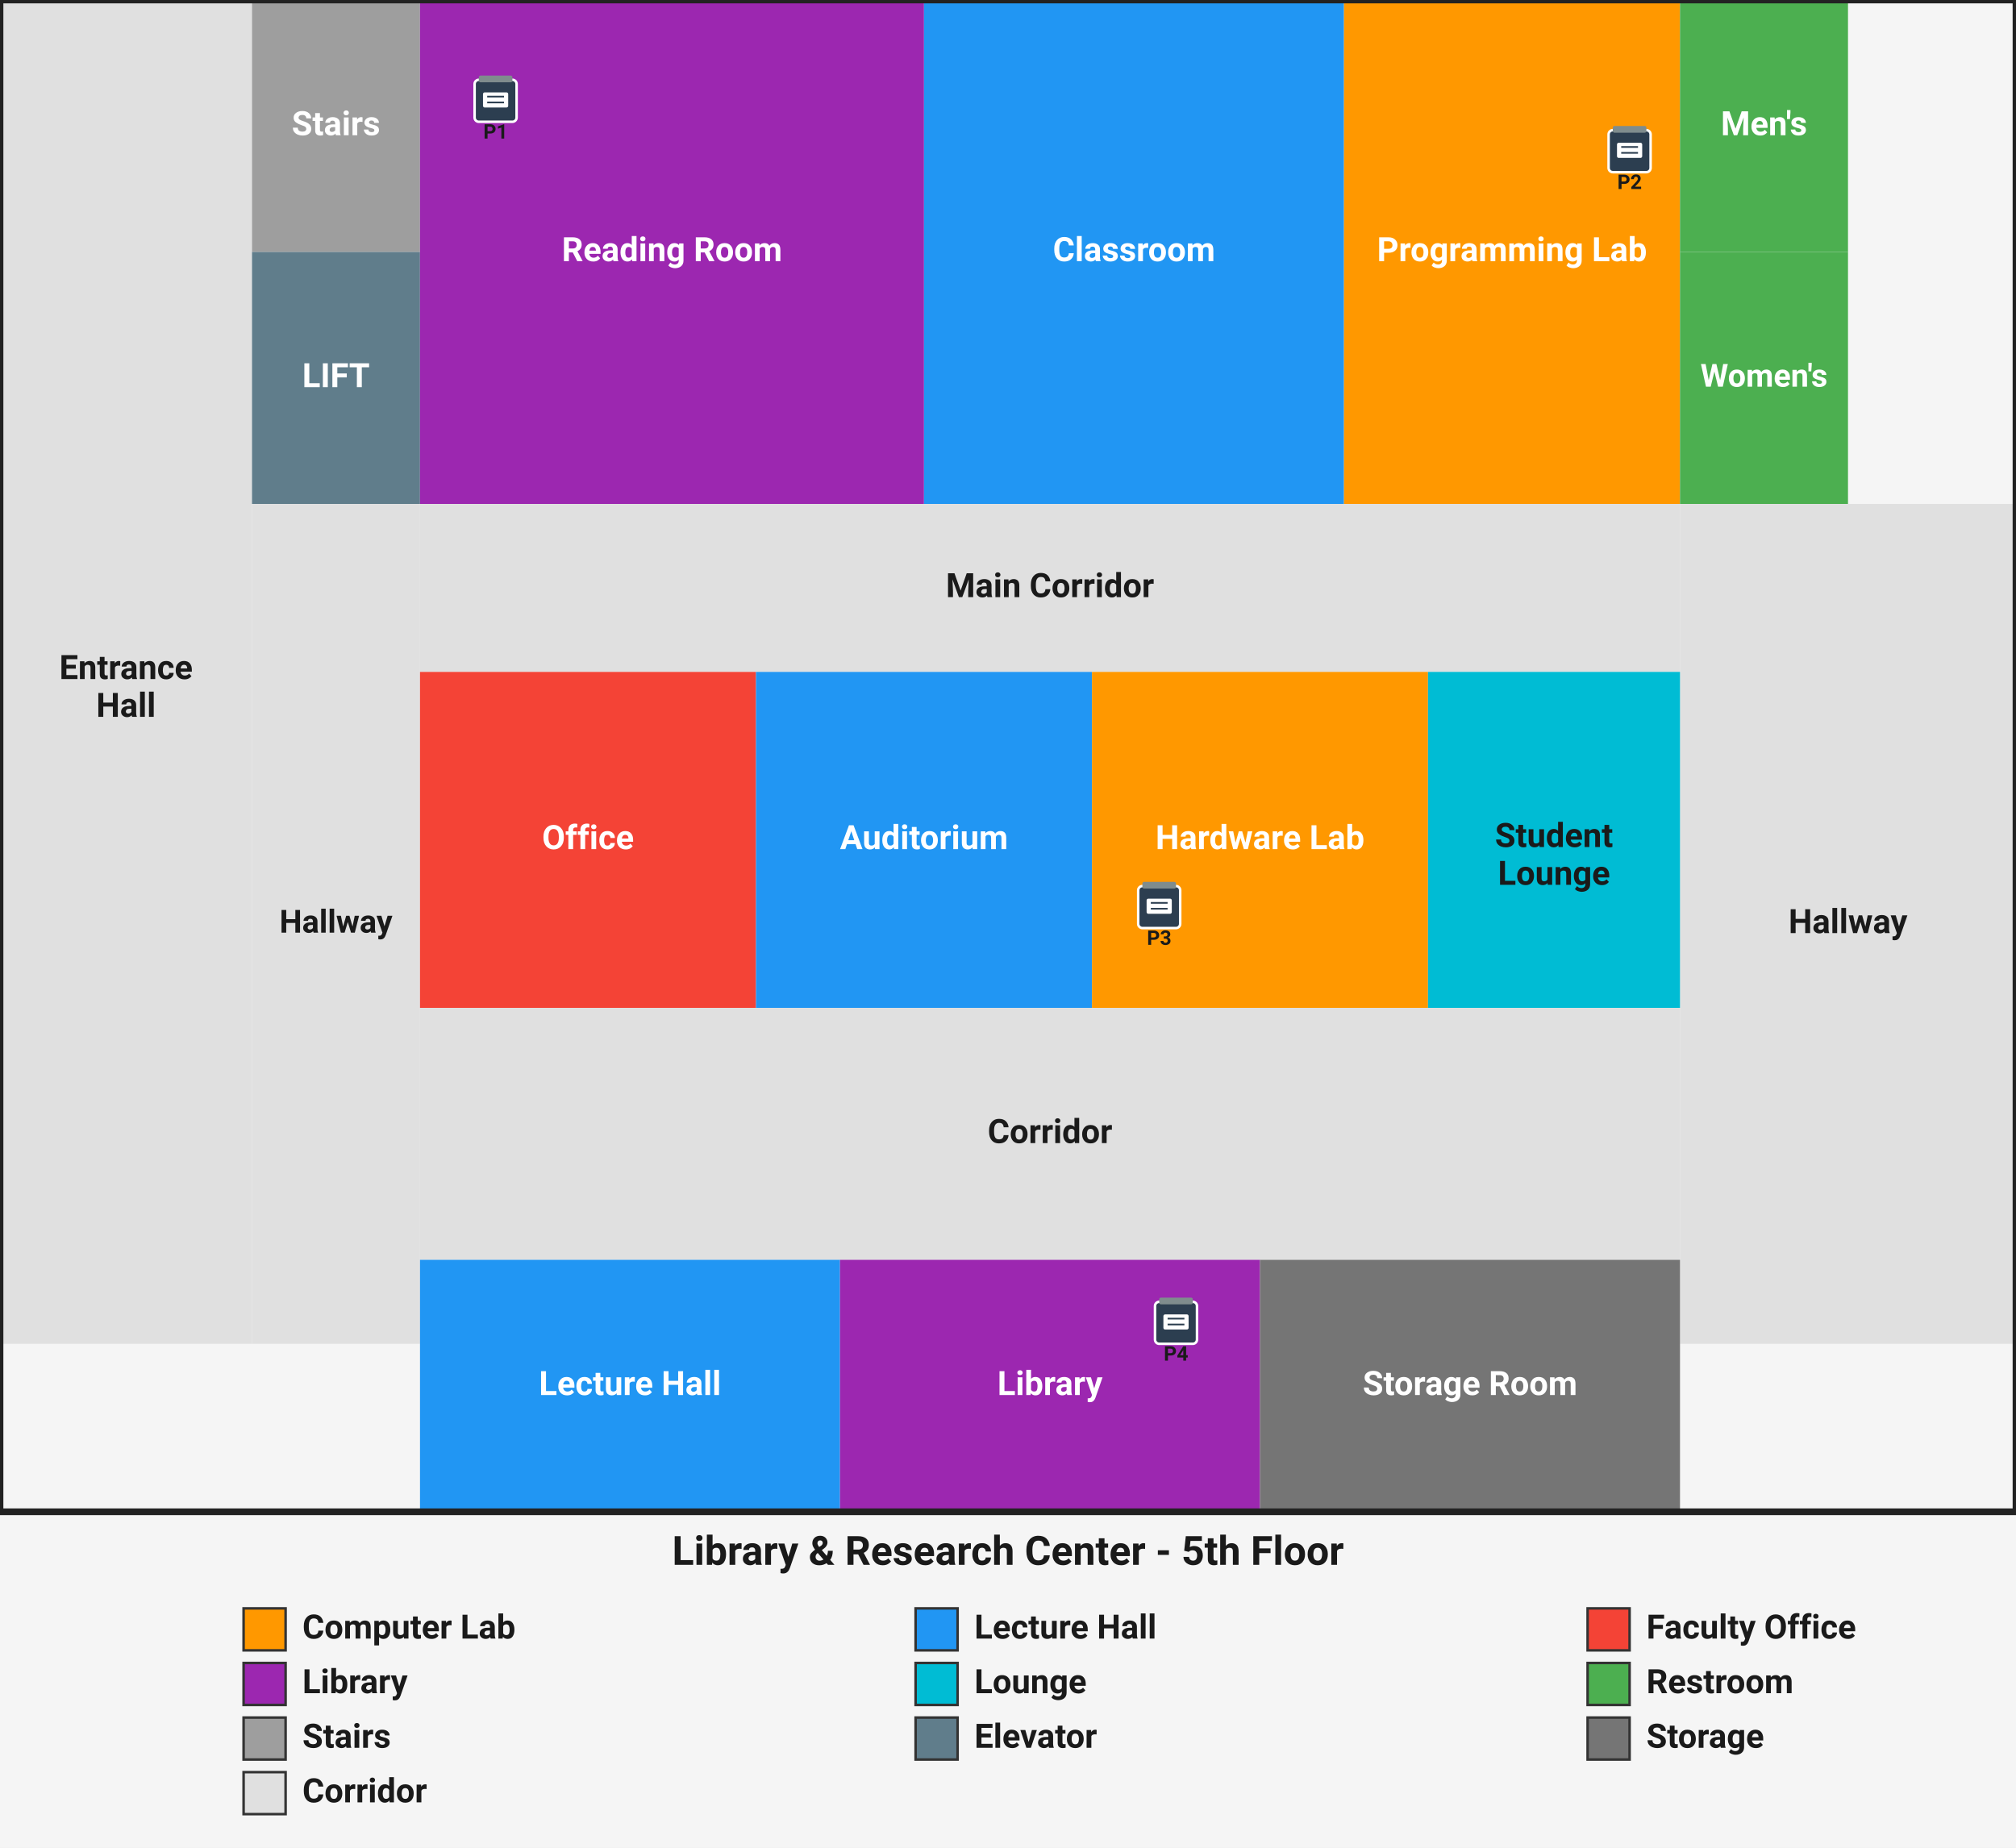
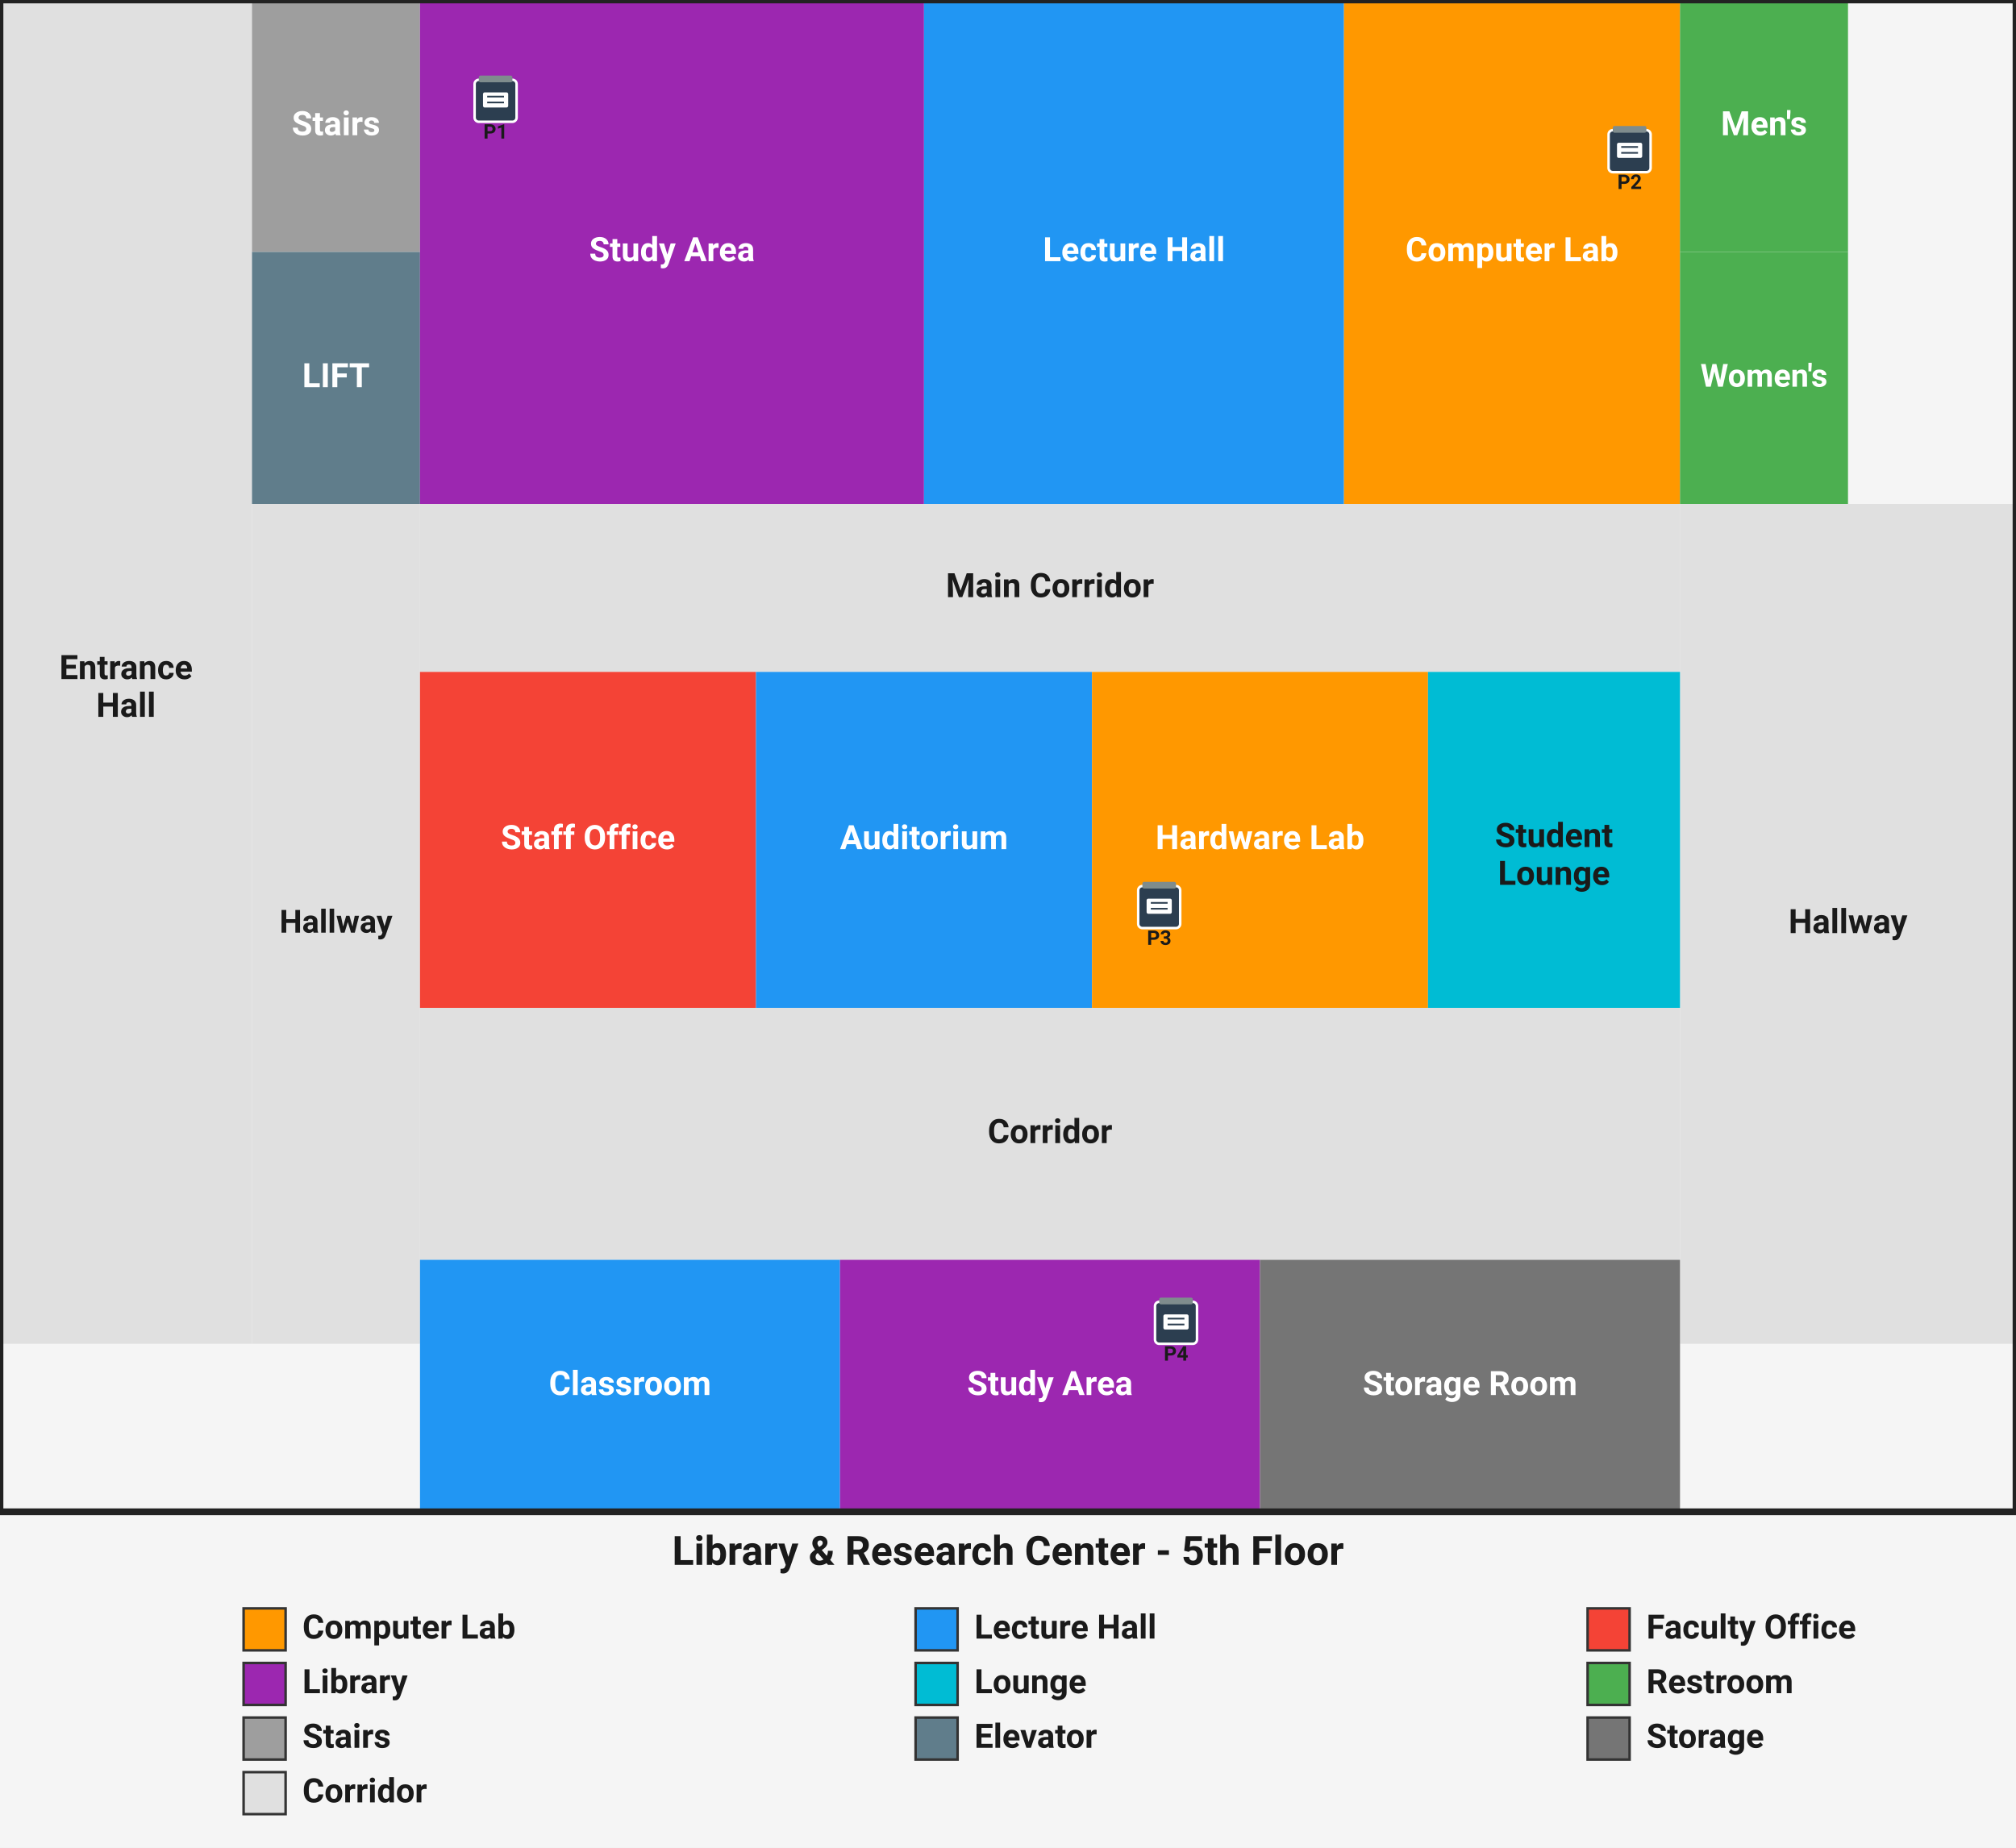
<svg xmlns="http://www.w3.org/2000/svg" viewBox="0 0 2400 2200" width="2400" height="2200" style="display:block; max-width:100%; height:auto;">
  <defs>
    <style>
      text { 
        -webkit-font-smoothing: antialiased;
        -moz-osx-font-smoothing: grayscale;
      }
    </style>
  </defs>
  <rect x="0" y="0" width="2400" height="2200" fill="#f5f5f5" />
  <rect x="0" y="0" width="300" height="1600" fill="#E0E0E0" stroke="none" />
  <g>
    <text x="150.0" y="797.5" font-family="Roboto,Segoe UI,Arial,sans-serif" font-size="40" font-weight="600" fill="#1a1a1a" text-anchor="middle" dominant-baseline="middle">
                  Entrance
                </text>
    <text x="150.0" y="842.5" font-family="Roboto,Segoe UI,Arial,sans-serif" font-size="40" font-weight="600" fill="#1a1a1a" text-anchor="middle" dominant-baseline="middle">
                  Hall
                </text>
  </g>
  <rect x="300" y="0" width="200" height="300" fill="#9E9E9E" stroke="none" />
  <text x="400.0" y="150.0" font-family="Roboto,Segoe UI,Arial,sans-serif" font-size="40" font-weight="600" fill="white" text-anchor="middle" dominant-baseline="middle">
              Stairs
            </text>
  <rect x="300" y="300" width="200" height="300" fill="#607D8B" stroke="none" />
  <text x="400.0" y="450.0" font-family="Roboto,Segoe UI,Arial,sans-serif" font-size="40" font-weight="600" fill="white" text-anchor="middle" dominant-baseline="middle">
              LIFT
            </text>
  <rect x="300" y="600" width="200" height="1000" fill="#E0E0E0" stroke="none" />
  <text x="400.0" y="1100.0" font-family="Roboto,Segoe UI,Arial,sans-serif" font-size="38" font-weight="600" fill="#1a1a1a" text-anchor="middle" dominant-baseline="middle">
              Hallway
            </text>
  <rect x="500" y="0" width="600" height="600" fill="#9C27B0" stroke="none" />
  <text x="800.0" y="300.0" font-family="Roboto,Segoe UI,Arial,sans-serif" font-size="40" font-weight="600" fill="white" text-anchor="middle" dominant-baseline="middle">
-               Reading Room
+               Study Area
            </text>
  <rect x="1100" y="0" width="500" height="600" fill="#2196F3" stroke="none" />
  <text x="1350.0" y="300.0" font-family="Roboto,Segoe UI,Arial,sans-serif" font-size="40" font-weight="600" fill="white" text-anchor="middle" dominant-baseline="middle">
-               Classroom
+               Lecture Hall
            </text>
  <rect x="1600" y="0" width="400" height="600" fill="#FF9800" stroke="none" />
  <text x="1800.0" y="300.0" font-family="Roboto,Segoe UI,Arial,sans-serif" font-size="40" font-weight="600" fill="white" text-anchor="middle" dominant-baseline="middle">
-               Programming Lab
+               Computer Lab
            </text>
  <rect x="500" y="600" width="1500" height="200" fill="#E0E0E0" stroke="none" />
  <text x="1250.0" y="700.0" font-family="Roboto,Segoe UI,Arial,sans-serif" font-size="40" font-weight="600" fill="#1a1a1a" text-anchor="middle" dominant-baseline="middle">
              Main Corridor
            </text>
  <rect x="2000" y="0" width="200" height="300" fill="#4CAF50" stroke="none" />
  <text x="2100.0" y="150.0" font-family="Roboto,Segoe UI,Arial,sans-serif" font-size="40" font-weight="600" fill="white" text-anchor="middle" dominant-baseline="middle">
              Men's
            </text>
  <rect x="2000" y="300" width="200" height="300" fill="#4CAF50" stroke="none" />
  <text x="2100.0" y="450.0" font-family="Roboto,Segoe UI,Arial,sans-serif" font-size="38" font-weight="600" fill="white" text-anchor="middle" dominant-baseline="middle">
              Women's
            </text>
  <rect x="2000" y="600" width="400" height="1000" fill="#E0E0E0" stroke="none" />
  <text x="2200.0" y="1100.0" font-family="Roboto,Segoe UI,Arial,sans-serif" font-size="40" font-weight="600" fill="#1a1a1a" text-anchor="middle" dominant-baseline="middle">
              Hallway
            </text>
  <rect x="500" y="800" width="400" height="400" fill="#F44336" stroke="none" />
  <text x="700.0" y="1000.0" font-family="Roboto,Segoe UI,Arial,sans-serif" font-size="40" font-weight="600" fill="white" text-anchor="middle" dominant-baseline="middle">
-               Office
+               Staff Office
            </text>
  <rect x="900" y="800" width="400" height="400" fill="#2196F3" stroke="none" />
  <text x="1100.0" y="1000.0" font-family="Roboto,Segoe UI,Arial,sans-serif" font-size="40" font-weight="600" fill="white" text-anchor="middle" dominant-baseline="middle">
              Auditorium
            </text>
  <rect x="1300" y="800" width="400" height="400" fill="#FF9800" stroke="none" />
  <text x="1500.0" y="1000.0" font-family="Roboto,Segoe UI,Arial,sans-serif" font-size="40" font-weight="600" fill="white" text-anchor="middle" dominant-baseline="middle">
              Hardware Lab
            </text>
  <rect x="1700" y="800" width="300" height="400" fill="#00BCD4" stroke="none" />
  <g>
    <text x="1850.0" y="997.5" font-family="Roboto,Segoe UI,Arial,sans-serif" font-size="40" font-weight="600" fill="#1a1a1a" text-anchor="middle" dominant-baseline="middle">
                  Student
                </text>
    <text x="1850.0" y="1042.5" font-family="Roboto,Segoe UI,Arial,sans-serif" font-size="40" font-weight="600" fill="#1a1a1a" text-anchor="middle" dominant-baseline="middle">
                  Lounge
                </text>
  </g>
  <rect x="500" y="1200" width="1500" height="300" fill="#E0E0E0" stroke="none" />
  <text x="1250.0" y="1350.0" font-family="Roboto,Segoe UI,Arial,sans-serif" font-size="40" font-weight="600" fill="#1a1a1a" text-anchor="middle" dominant-baseline="middle">
              Corridor
            </text>
  <rect x="500" y="1500" width="500" height="300" fill="#2196F3" stroke="none" />
  <text x="750.0" y="1650.0" font-family="Roboto,Segoe UI,Arial,sans-serif" font-size="40" font-weight="600" fill="white" text-anchor="middle" dominant-baseline="middle">
-               Lecture Hall
+               Classroom
            </text>
  <rect x="1000" y="1500" width="500" height="300" fill="#9C27B0" stroke="none" />
  <text x="1250.0" y="1650.0" font-family="Roboto,Segoe UI,Arial,sans-serif" font-size="40" font-weight="600" fill="white" text-anchor="middle" dominant-baseline="middle">
-               Library
+               Study Area
            </text>
  <rect x="1500" y="1500" width="500" height="300" fill="#757575" stroke="none" />
  <text x="1750.0" y="1650.0" font-family="Roboto,Segoe UI,Arial,sans-serif" font-size="40" font-weight="600" fill="white" text-anchor="middle" dominant-baseline="middle">
              Storage Room
            </text>
  <rect x="565.0" y="95.0" width="50" height="50" fill="#2C3E50" stroke="#FFF" stroke-width="3" rx="5" />
  <rect x="570.0" y="90.0" width="40" height="8" fill="#7F8C8D" rx="2" />
  <rect x="575.0" y="110.0" width="30" height="18" fill="white" rx="2" />
  <line x1="580.0" y1="115.0" x2="600.0" y2="115.0" stroke="#2C3E50" stroke-width="2" />
  <line x1="580.0" y1="122.0" x2="600.0" y2="122.0" stroke="#2C3E50" stroke-width="2" />
  <text x="590.0" y="165.0" font-family="Roboto,Segoe UI,Arial,sans-serif" font-size="24" font-weight="700" fill="#1a1a1a" text-anchor="middle">
      P1
    </text>
  <rect x="1915.0" y="155.0" width="50" height="50" fill="#2C3E50" stroke="#FFF" stroke-width="3" rx="5" />
  <rect x="1920.0" y="150.0" width="40" height="8" fill="#7F8C8D" rx="2" />
  <rect x="1925.0" y="170.0" width="30" height="18" fill="white" rx="2" />
  <line x1="1930.0" y1="175.0" x2="1950.0" y2="175.0" stroke="#2C3E50" stroke-width="2" />
  <line x1="1930.0" y1="182.0" x2="1950.0" y2="182.0" stroke="#2C3E50" stroke-width="2" />
  <text x="1940.0" y="225.0" font-family="Roboto,Segoe UI,Arial,sans-serif" font-size="24" font-weight="700" fill="#1a1a1a" text-anchor="middle">
      P2
    </text>
  <rect x="1355.0" y="1055.0" width="50" height="50" fill="#2C3E50" stroke="#FFF" stroke-width="3" rx="5" />
  <rect x="1360.0" y="1050.0" width="40" height="8" fill="#7F8C8D" rx="2" />
  <rect x="1365.0" y="1070.0" width="30" height="18" fill="white" rx="2" />
  <line x1="1370.0" y1="1075.0" x2="1390.0" y2="1075.0" stroke="#2C3E50" stroke-width="2" />
  <line x1="1370.0" y1="1082.0" x2="1390.0" y2="1082.0" stroke="#2C3E50" stroke-width="2" />
  <text x="1380.0" y="1125.0" font-family="Roboto,Segoe UI,Arial,sans-serif" font-size="24" font-weight="700" fill="#1a1a1a" text-anchor="middle">
      P3
    </text>
  <rect x="1375.0" y="1550.0" width="50" height="50" fill="#2C3E50" stroke="#FFF" stroke-width="3" rx="5" />
  <rect x="1380.0" y="1545.0" width="40" height="8" fill="#7F8C8D" rx="2" />
  <rect x="1385.0" y="1565.0" width="30" height="18" fill="white" rx="2" />
  <line x1="1390.0" y1="1570.0" x2="1410.0" y2="1570.0" stroke="#2C3E50" stroke-width="2" />
  <line x1="1390.0" y1="1577.0" x2="1410.0" y2="1577.0" stroke="#2C3E50" stroke-width="2" />
  <text x="1400.0" y="1620.0" font-family="Roboto,Segoe UI,Arial,sans-serif" font-size="24" font-weight="700" fill="#1a1a1a" text-anchor="middle">
      P4
    </text>
  <rect x="0" y="0" width="2400" height="1800" fill="none" stroke="#222" stroke-width="8" />
  <text x="1200.0" y="1850" font-family="Roboto,Segoe UI,Arial,sans-serif" font-size="48" font-weight="700" fill="#1a1a1a" text-anchor="middle" dominant-baseline="middle">
          Library &amp; Research Center - 5th Floor
        </text>
  <rect x="290.0" y="1915.0" width="50" height="50" fill="#FF9800" stroke="#333" stroke-width="3" />
  <text x="360.0" y="1940" font-family="Roboto,Segoe UI,Arial,sans-serif" font-size="40" font-weight="700" fill="#1a1a1a" text-anchor="start" dominant-baseline="middle">
          Computer Lab
        </text>
  <rect x="1090.0" y="1915.0" width="50" height="50" fill="#2196F3" stroke="#333" stroke-width="3" />
  <text x="1160.0" y="1940" font-family="Roboto,Segoe UI,Arial,sans-serif" font-size="40" font-weight="700" fill="#1a1a1a" text-anchor="start" dominant-baseline="middle">
          Lecture Hall
        </text>
  <rect x="1890.0" y="1915.0" width="50" height="50" fill="#F44336" stroke="#333" stroke-width="3" />
  <text x="1960.0" y="1940" font-family="Roboto,Segoe UI,Arial,sans-serif" font-size="40" font-weight="700" fill="#1a1a1a" text-anchor="start" dominant-baseline="middle">
          Faculty Office
        </text>
  <rect x="290.0" y="1980.0" width="50" height="50" fill="#9C27B0" stroke="#333" stroke-width="3" />
  <text x="360.0" y="2005" font-family="Roboto,Segoe UI,Arial,sans-serif" font-size="40" font-weight="700" fill="#1a1a1a" text-anchor="start" dominant-baseline="middle">
          Library
        </text>
  <rect x="1090.0" y="1980.0" width="50" height="50" fill="#00BCD4" stroke="#333" stroke-width="3" />
  <text x="1160.0" y="2005" font-family="Roboto,Segoe UI,Arial,sans-serif" font-size="40" font-weight="700" fill="#1a1a1a" text-anchor="start" dominant-baseline="middle">
          Lounge
        </text>
  <rect x="1890.0" y="1980.0" width="50" height="50" fill="#4CAF50" stroke="#333" stroke-width="3" />
  <text x="1960.0" y="2005" font-family="Roboto,Segoe UI,Arial,sans-serif" font-size="40" font-weight="700" fill="#1a1a1a" text-anchor="start" dominant-baseline="middle">
          Restroom
        </text>
  <rect x="290.0" y="2045.0" width="50" height="50" fill="#9E9E9E" stroke="#333" stroke-width="3" />
  <text x="360.0" y="2070" font-family="Roboto,Segoe UI,Arial,sans-serif" font-size="40" font-weight="700" fill="#1a1a1a" text-anchor="start" dominant-baseline="middle">
          Stairs
        </text>
  <rect x="1090.0" y="2045.0" width="50" height="50" fill="#607D8B" stroke="#333" stroke-width="3" />
  <text x="1160.0" y="2070" font-family="Roboto,Segoe UI,Arial,sans-serif" font-size="40" font-weight="700" fill="#1a1a1a" text-anchor="start" dominant-baseline="middle">
          Elevator
        </text>
  <rect x="1890.0" y="2045.0" width="50" height="50" fill="#757575" stroke="#333" stroke-width="3" />
  <text x="1960.0" y="2070" font-family="Roboto,Segoe UI,Arial,sans-serif" font-size="40" font-weight="700" fill="#1a1a1a" text-anchor="start" dominant-baseline="middle">
          Storage
        </text>
  <rect x="290.0" y="2110.0" width="50" height="50" fill="#E0E0E0" stroke="#333" stroke-width="3" />
  <text x="360.0" y="2135" font-family="Roboto,Segoe UI,Arial,sans-serif" font-size="40" font-weight="700" fill="#1a1a1a" text-anchor="start" dominant-baseline="middle">
          Corridor
        </text>
</svg>
